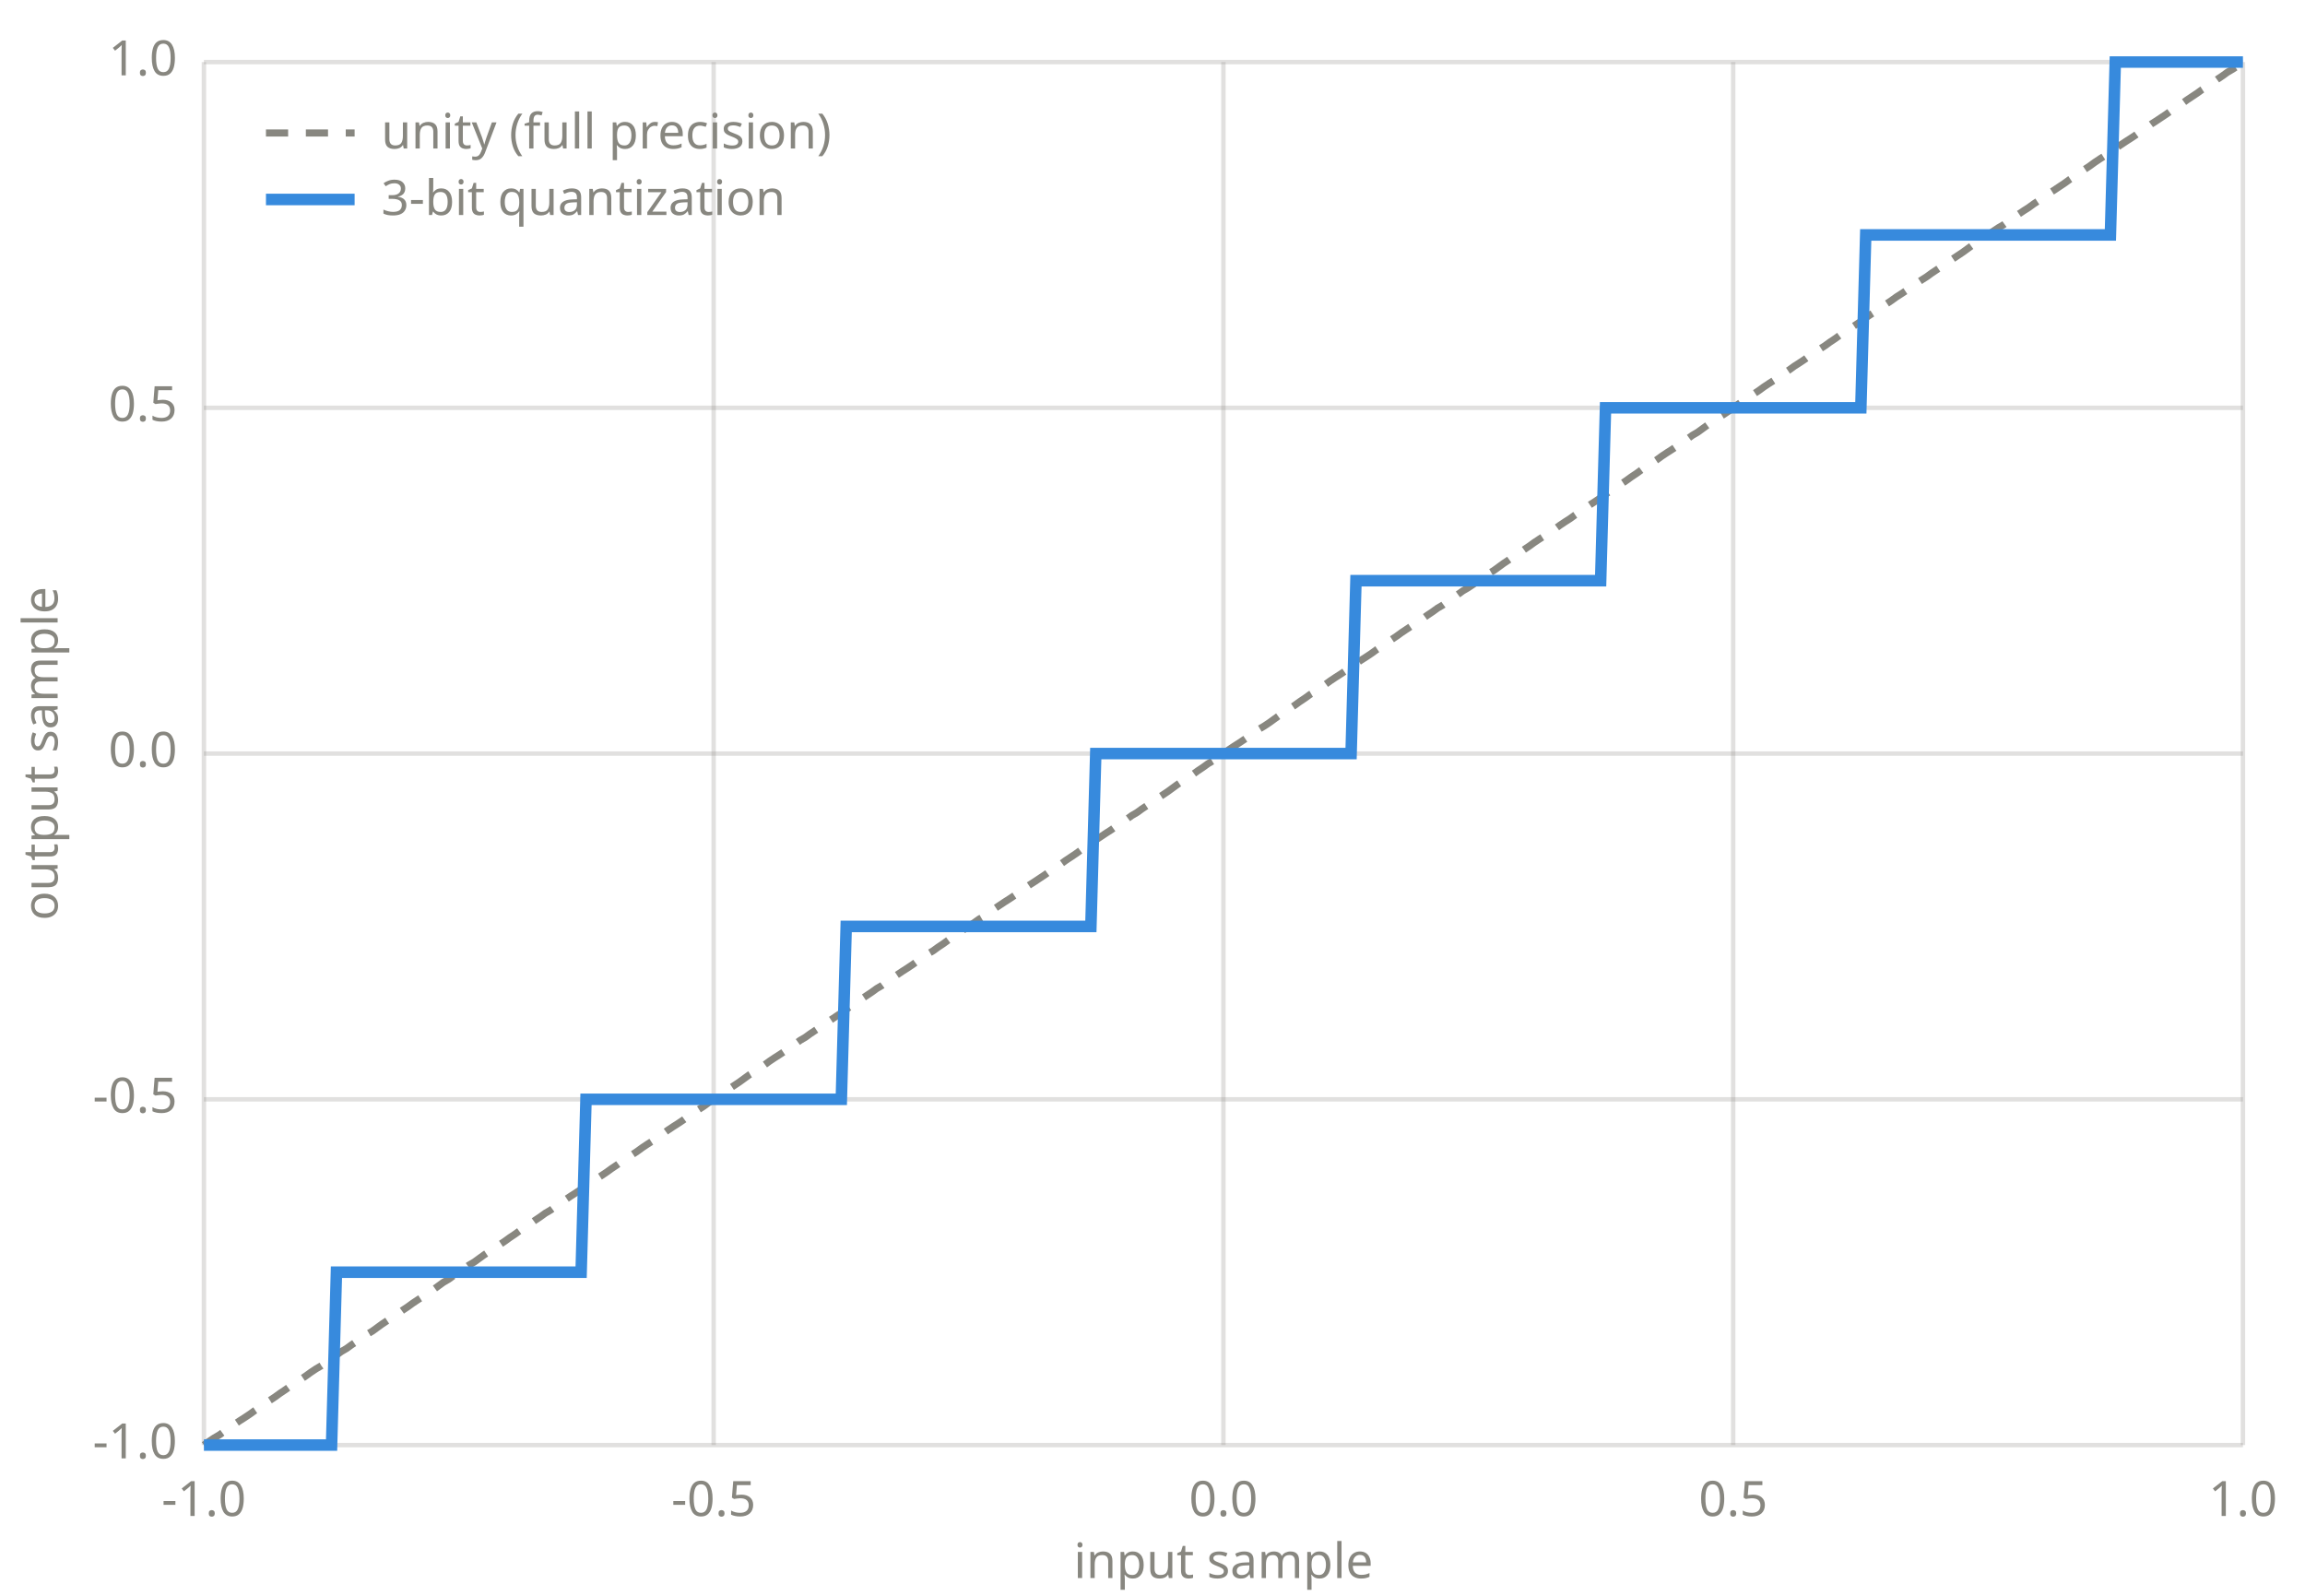
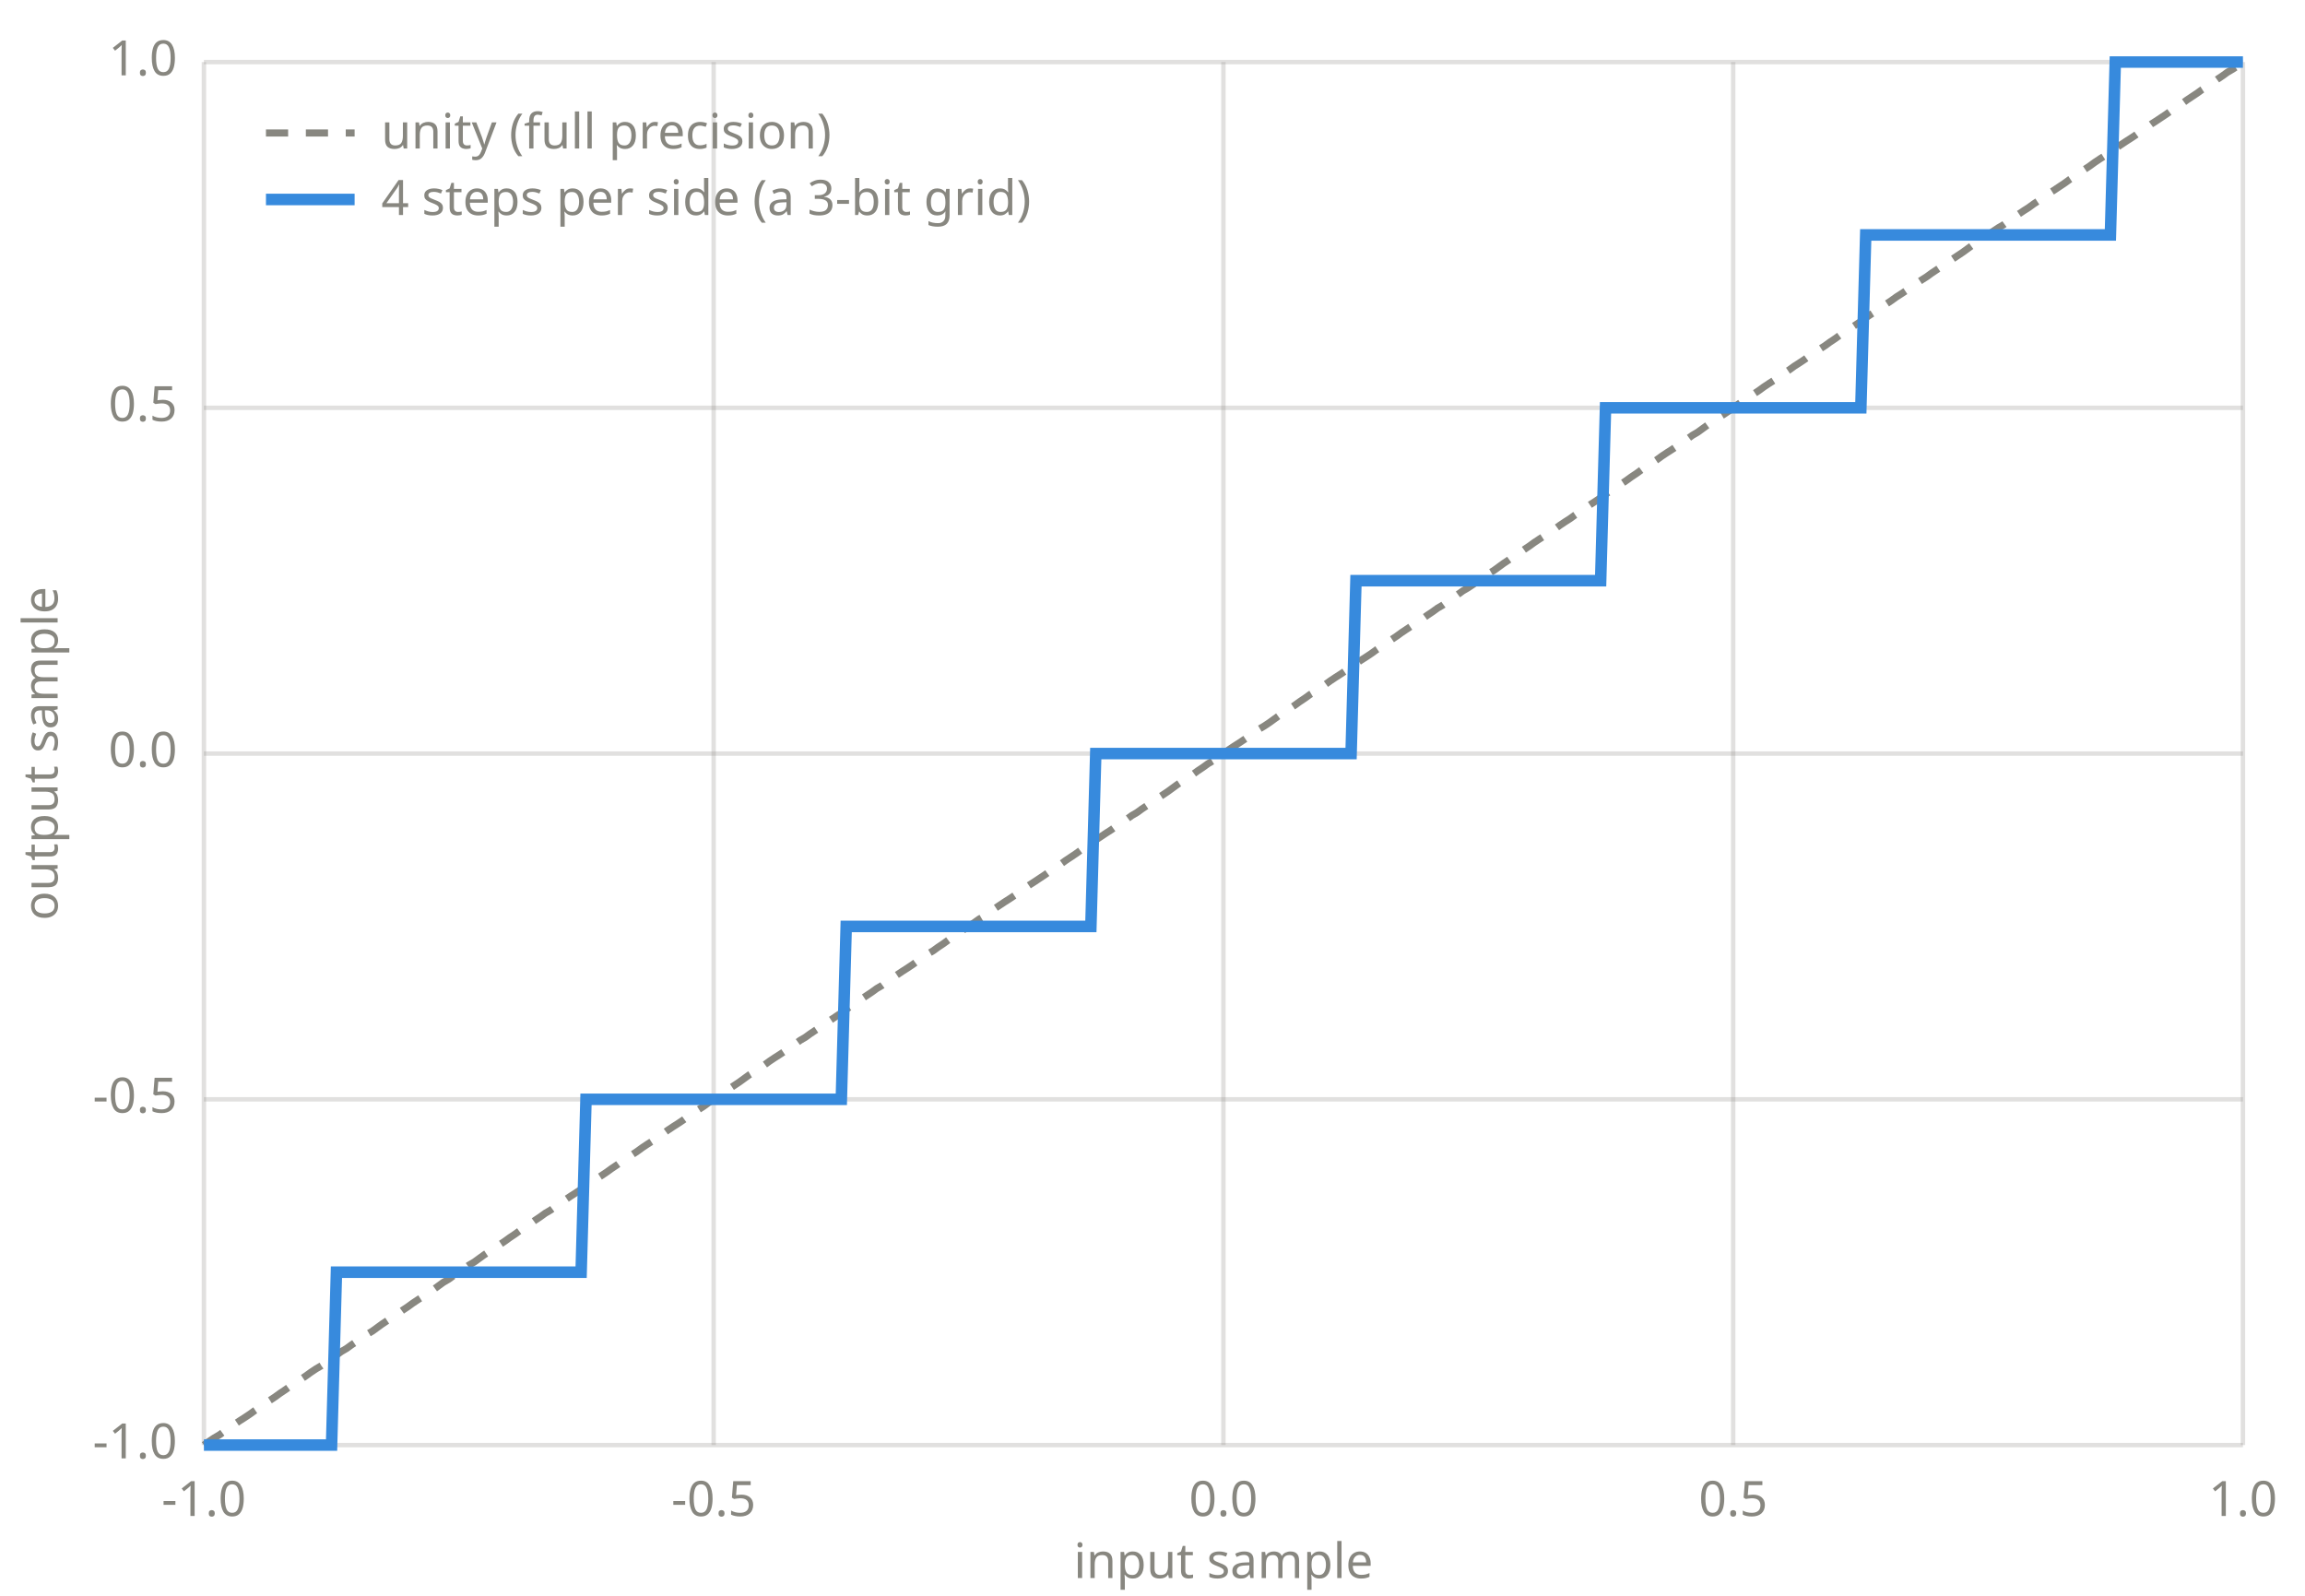
<svg xmlns="http://www.w3.org/2000/svg" viewBox="0 0 520 360" role="img" aria-label="Bit crush transfer curve">
  <g stroke="#888780" stroke-opacity="0.25" stroke-width="1">
    <line x1="46.0" y1="326" x2="46.0" y2="14" />
    <line x1="161.0" y1="326" x2="161.0" y2="14" />
    <line x1="276.0" y1="326" x2="276.0" y2="14" />
    <line x1="391.0" y1="326" x2="391.0" y2="14" />
    <line x1="506.0" y1="326" x2="506.0" y2="14" />
    <line x1="46" y1="326.0" x2="506" y2="326.0" />
    <line x1="46" y1="248.0" x2="506" y2="248.0" />
    <line x1="46" y1="170.0" x2="506" y2="170.0" />
    <line x1="46" y1="92.0" x2="506" y2="92.0" />
    <line x1="46" y1="14.0" x2="506" y2="14.0" />
  </g>
  <g fill="#888780" font-size="11" font-family="system-ui, sans-serif">
    <text x="46.0" y="342" text-anchor="middle">-1.0</text>
    <text x="161.0" y="342" text-anchor="middle">-0.5</text>
    <text x="276.0" y="342" text-anchor="middle">0.0</text>
    <text x="391.0" y="342" text-anchor="middle">0.5</text>
    <text x="506.0" y="342" text-anchor="middle">1.0</text>
    <text x="40" y="329.0" text-anchor="end">-1.0</text>
    <text x="40" y="251.0" text-anchor="end">-0.5</text>
    <text x="40" y="173.0" text-anchor="end">0.0</text>
    <text x="40" y="95.0" text-anchor="end">0.5</text>
    <text x="40" y="17.0" text-anchor="end">1.0</text>
    <text x="276.0" y="356" text-anchor="middle">input sample</text>
    <text x="13" y="170.0" text-anchor="middle" transform="rotate(-90 13 170.0)">output sample</text>
  </g>
  <polyline points="46.0,326.0 47.1,325.2 48.3,324.4 49.5,323.7 50.6,322.9 51.8,322.1 52.9,321.3 54.1,320.5 55.2,319.8 56.4,319.0 57.5,318.2 58.7,317.4 59.8,316.6 60.9,315.9 62.1,315.1 63.2,314.3 64.4,313.5 65.5,312.7 66.7,312.0 67.8,311.2 69.0,310.4 70.1,309.6 71.3,308.8 72.5,308.1 73.6,307.3 74.8,306.5 75.9,305.7 77.0,304.9 78.2,304.2 79.3,303.4 80.5,302.6 81.7,301.8 82.8,301.0 84.0,300.3 85.1,299.5 86.2,298.7 87.4,297.9 88.6,297.1 89.7,296.4 90.8,295.6 92.0,294.8 93.1,294.0 94.3,293.2 95.4,292.5 96.6,291.7 97.8,290.9 98.9,290.1 100.0,289.3 101.2,288.6 102.3,287.8 103.5,287.0 104.7,286.2 105.8,285.4 107.0,284.7 108.1,283.9 109.2,283.1 110.4,282.3 111.6,281.5 112.7,280.8 113.9,280.0 115.0,279.2 116.2,278.4 117.3,277.6 118.4,276.9 119.6,276.1 120.7,275.3 121.9,274.5 123.0,273.7 124.2,273.0 125.3,272.2 126.5,271.4 127.6,270.6 128.8,269.8 129.9,269.1 131.1,268.3 132.2,267.5 133.4,266.7 134.6,265.9 135.7,265.2 136.9,264.4 138.0,263.6 139.2,262.8 140.3,262.0 141.4,261.3 142.6,260.5 143.8,259.7 144.9,258.9 146.1,258.1 147.2,257.4 148.3,256.6 149.5,255.8 150.6,255.0 151.8,254.2 152.9,253.5 154.1,252.7 155.2,251.9 156.4,251.1 157.6,250.3 158.7,249.6 159.8,248.8 161.0,248.0 162.2,247.2 163.3,246.4 164.4,245.7 165.6,244.9 166.8,244.1 167.9,243.3 169.0,242.5 170.2,241.8 171.3,241.0 172.5,240.2 173.6,239.4 174.8,238.6 175.9,237.9 177.1,237.1 178.2,236.3 179.4,235.5 180.5,234.7 181.7,234.0 182.8,233.2 184.0,232.4 185.2,231.6 186.3,230.8 187.4,230.1 188.6,229.3 189.8,228.5 190.9,227.7 192.1,226.9 193.2,226.2 194.3,225.4 195.5,224.6 196.7,223.8 197.8,223.0 199.0,222.3 200.1,221.5 201.2,220.7 202.4,219.9 203.6,219.1 204.7,218.4 205.9,217.6 207.0,216.8 208.2,216.0 209.3,215.2 210.5,214.5 211.6,213.7 212.8,212.9 213.9,212.1 215.0,211.3 216.2,210.6 217.3,209.8 218.5,209.0 219.7,208.2 220.8,207.4 222.0,206.7 223.1,205.9 224.2,205.1 225.4,204.3 226.6,203.5 227.7,202.8 228.9,202.0 230.0,201.2 231.1,200.4 232.3,199.6 233.4,198.9 234.6,198.1 235.8,197.3 236.9,196.5 238.0,195.7 239.2,195.0 240.3,194.2 241.5,193.4 242.7,192.6 243.8,191.8 244.9,191.1 246.1,190.3 247.2,189.5 248.4,188.7 249.6,187.9 250.7,187.2 251.8,186.4 253.0,185.6 254.2,184.8 255.3,184.0 256.5,183.3 257.6,182.5 258.8,181.7 259.9,180.9 261.1,180.1 262.2,179.4 263.4,178.6 264.5,177.8 265.6,177.0 266.8,176.2 267.9,175.5 269.1,174.7 270.2,173.9 271.4,173.1 272.5,172.3 273.7,171.6 274.9,170.8 276.0,170.0 277.1,169.2 278.3,168.4 279.4,167.7 280.6,166.9 281.8,166.1 282.9,165.3 284.0,164.5 285.2,163.8 286.4,163.0 287.5,162.2 288.6,161.4 289.8,160.6 290.9,159.9 292.1,159.1 293.2,158.3 294.4,157.5 295.5,156.7 296.7,156.0 297.9,155.2 299.0,154.4 300.1,153.6 301.3,152.8 302.4,152.1 303.6,151.3 304.8,150.5 305.9,149.7 307.1,148.9 308.2,148.2 309.4,147.4 310.5,146.6 311.7,145.8 312.8,145.0 313.9,144.3 315.1,143.5 316.2,142.7 317.4,141.9 318.6,141.1 319.7,140.4 320.9,139.6 322.0,138.8 323.2,138.0 324.3,137.2 325.5,136.5 326.6,135.7 327.8,134.9 328.9,134.1 330.0,133.3 331.2,132.6 332.4,131.8 333.5,131.0 334.6,130.2 335.8,129.4 337.0,128.7 338.1,127.9 339.2,127.1 340.4,126.3 341.5,125.5 342.7,124.8 343.8,124.0 345.0,123.2 346.1,122.4 347.3,121.6 348.4,120.9 349.6,120.1 350.8,119.3 351.9,118.5 353.1,117.7 354.2,117.0 355.3,116.2 356.5,115.4 357.6,114.6 358.8,113.8 359.9,113.1 361.1,112.3 362.2,111.5 363.4,110.7 364.6,109.9 365.7,109.2 366.9,108.4 368.0,107.6 369.2,106.8 370.3,106.0 371.4,105.3 372.6,104.5 373.8,103.7 374.9,102.9 376.1,102.1 377.2,101.4 378.4,100.6 379.5,99.8 380.7,99.0 381.8,98.2 383.0,97.5 384.1,96.7 385.2,95.9 386.4,95.1 387.5,94.3 388.7,93.6 389.9,92.8 391.0,92.0 392.1,91.2 393.3,90.4 394.5,89.7 395.6,88.9 396.8,88.1 397.9,87.3 399.1,86.5 400.2,85.8 401.3,85.0 402.5,84.2 403.7,83.4 404.8,82.6 405.9,81.9 407.1,81.1 408.2,80.3 409.4,79.5 410.6,78.7 411.7,78.0 412.8,77.2 414.0,76.4 415.1,75.6 416.3,74.8 417.4,74.1 418.6,73.3 419.8,72.5 420.9,71.7 422.1,70.9 423.2,70.2 424.4,69.4 425.5,68.6 426.7,67.8 427.8,67.0 428.9,66.3 430.1,65.5 431.2,64.7 432.4,63.9 433.6,63.1 434.7,62.4 435.8,61.6 437.0,60.8 438.2,60.0 439.3,59.2 440.4,58.5 441.6,57.7 442.8,56.9 443.9,56.1 445.0,55.3 446.2,54.6 447.4,53.8 448.5,53.0 449.6,52.2 450.8,51.4 452.0,50.7 453.1,49.9 454.2,49.1 455.4,48.3 456.6,47.5 457.7,46.8 458.8,46.0 460.0,45.2 461.2,44.4 462.3,43.6 463.4,42.9 464.6,42.1 465.8,41.3 466.9,40.5 468.1,39.7 469.2,39.0 470.3,38.2 471.5,37.4 472.6,36.6 473.8,35.8 474.9,35.1 476.1,34.3 477.2,33.5 478.4,32.7 479.6,31.9 480.7,31.2 481.9,30.4 483.0,29.6 484.2,28.8 485.3,28.0 486.4,27.3 487.6,26.5 488.8,25.7 489.9,24.9 491.1,24.1 492.2,23.4 493.3,22.6 494.5,21.8 495.7,21.0 496.8,20.2 497.9,19.5 499.1,18.7 500.2,17.9 501.4,17.1 502.5,16.3 503.7,15.6 504.9,14.8 506.0,14.0" fill="none" stroke="#888780" stroke-width="1.6" stroke-dasharray="5 4" />
  <polyline points="46.0,326.0 47.1,326.0 48.3,326.0 49.5,326.0 50.6,326.0 51.8,326.0 52.9,326.0 54.1,326.0 55.2,326.0 56.4,326.0 57.5,326.0 58.7,326.0 59.8,326.0 60.9,326.0 62.1,326.0 63.2,326.0 64.4,326.0 65.5,326.0 66.7,326.0 67.8,326.0 69.0,326.0 70.1,326.0 71.3,326.0 72.5,326.0 73.6,326.0 74.8,326.0 75.9,287.0 77.0,287.0 78.2,287.0 79.3,287.0 80.5,287.0 81.7,287.0 82.8,287.0 84.0,287.0 85.1,287.0 86.2,287.0 87.4,287.0 88.6,287.0 89.7,287.0 90.8,287.0 92.0,287.0 93.1,287.0 94.3,287.0 95.4,287.0 96.6,287.0 97.8,287.0 98.9,287.0 100.0,287.0 101.2,287.0 102.3,287.0 103.5,287.0 104.7,287.0 105.8,287.0 107.0,287.0 108.1,287.0 109.2,287.0 110.4,287.0 111.6,287.0 112.7,287.0 113.9,287.0 115.0,287.0 116.2,287.0 117.3,287.0 118.4,287.0 119.6,287.0 120.7,287.0 121.9,287.0 123.0,287.0 124.2,287.0 125.3,287.0 126.5,287.0 127.6,287.0 128.8,287.0 129.9,287.0 131.1,287.0 132.2,248.0 133.4,248.0 134.6,248.0 135.7,248.0 136.9,248.0 138.0,248.0 139.2,248.0 140.3,248.0 141.4,248.0 142.6,248.0 143.8,248.0 144.9,248.0 146.1,248.0 147.2,248.0 148.3,248.0 149.5,248.0 150.6,248.0 151.8,248.0 152.9,248.0 154.1,248.0 155.2,248.0 156.4,248.0 157.6,248.0 158.7,248.0 159.8,248.0 161.0,248.0 162.2,248.0 163.3,248.0 164.4,248.0 165.6,248.0 166.8,248.0 167.9,248.0 169.0,248.0 170.2,248.0 171.3,248.0 172.5,248.0 173.6,248.0 174.8,248.0 175.9,248.0 177.1,248.0 178.2,248.0 179.4,248.0 180.5,248.0 181.7,248.0 182.8,248.0 184.0,248.0 185.2,248.0 186.3,248.0 187.4,248.0 188.6,248.0 189.8,248.0 190.9,209.0 192.1,209.0 193.2,209.0 194.3,209.0 195.5,209.0 196.7,209.0 197.8,209.0 199.0,209.0 200.1,209.0 201.2,209.0 202.4,209.0 203.6,209.0 204.7,209.0 205.9,209.0 207.0,209.0 208.2,209.0 209.3,209.0 210.5,209.0 211.6,209.0 212.8,209.0 213.9,209.0 215.0,209.0 216.2,209.0 217.3,209.0 218.5,209.0 219.7,209.0 220.8,209.0 222.0,209.0 223.1,209.0 224.2,209.0 225.4,209.0 226.6,209.0 227.7,209.0 228.9,209.0 230.0,209.0 231.1,209.0 232.3,209.0 233.4,209.0 234.6,209.0 235.8,209.0 236.9,209.0 238.0,209.0 239.2,209.0 240.3,209.0 241.5,209.0 242.7,209.0 243.8,209.0 244.9,209.0 246.1,209.0 247.2,170.0 248.4,170.0 249.6,170.0 250.7,170.0 251.8,170.0 253.0,170.0 254.2,170.0 255.3,170.0 256.5,170.0 257.6,170.0 258.8,170.0 259.9,170.0 261.1,170.0 262.2,170.0 263.4,170.0 264.5,170.0 265.6,170.0 266.8,170.0 267.9,170.0 269.1,170.0 270.2,170.0 271.4,170.0 272.5,170.0 273.7,170.0 274.9,170.0 276.0,170.0 277.1,170.0 278.3,170.0 279.4,170.0 280.6,170.0 281.8,170.0 282.9,170.0 284.0,170.0 285.2,170.0 286.4,170.0 287.5,170.0 288.6,170.0 289.8,170.0 290.9,170.0 292.1,170.0 293.2,170.0 294.4,170.0 295.5,170.0 296.7,170.0 297.9,170.0 299.0,170.0 300.1,170.0 301.3,170.0 302.4,170.0 303.6,170.0 304.8,170.0 305.9,131.0 307.1,131.0 308.2,131.0 309.4,131.0 310.5,131.0 311.7,131.0 312.8,131.0 313.9,131.0 315.1,131.0 316.2,131.0 317.4,131.0 318.6,131.0 319.7,131.0 320.9,131.0 322.0,131.0 323.2,131.0 324.3,131.0 325.5,131.0 326.6,131.0 327.8,131.0 328.9,131.0 330.0,131.0 331.2,131.0 332.4,131.0 333.5,131.0 334.6,131.0 335.8,131.0 337.0,131.0 338.1,131.0 339.2,131.0 340.4,131.0 341.5,131.0 342.7,131.0 343.8,131.0 345.0,131.0 346.1,131.0 347.3,131.0 348.4,131.0 349.6,131.0 350.8,131.0 351.9,131.0 353.1,131.0 354.2,131.0 355.3,131.0 356.5,131.0 357.6,131.0 358.8,131.0 359.9,131.0 361.1,131.0 362.2,92.0 363.4,92.0 364.6,92.0 365.7,92.0 366.9,92.0 368.0,92.0 369.2,92.0 370.3,92.0 371.4,92.0 372.6,92.0 373.8,92.0 374.9,92.0 376.1,92.0 377.2,92.0 378.4,92.0 379.5,92.0 380.7,92.0 381.8,92.0 383.0,92.0 384.1,92.0 385.2,92.0 386.4,92.0 387.5,92.0 388.7,92.0 389.9,92.0 391.0,92.0 392.1,92.0 393.3,92.0 394.5,92.0 395.6,92.0 396.8,92.0 397.9,92.0 399.1,92.0 400.2,92.0 401.3,92.0 402.5,92.0 403.7,92.0 404.8,92.0 405.9,92.0 407.1,92.0 408.2,92.0 409.4,92.0 410.6,92.0 411.7,92.0 412.8,92.0 414.0,92.0 415.1,92.0 416.3,92.0 417.4,92.0 418.6,92.0 419.8,92.0 420.9,53.0 422.1,53.0 423.2,53.0 424.4,53.0 425.5,53.0 426.7,53.0 427.8,53.0 428.9,53.0 430.1,53.0 431.2,53.0 432.4,53.0 433.6,53.0 434.7,53.0 435.8,53.0 437.0,53.0 438.2,53.0 439.3,53.0 440.4,53.0 441.6,53.0 442.8,53.0 443.9,53.0 445.0,53.0 446.2,53.0 447.4,53.0 448.5,53.0 449.6,53.0 450.8,53.0 452.0,53.0 453.1,53.0 454.2,53.0 455.4,53.0 456.6,53.0 457.7,53.0 458.8,53.0 460.0,53.0 461.2,53.0 462.3,53.0 463.4,53.0 464.6,53.0 465.8,53.0 466.9,53.0 468.1,53.0 469.2,53.0 470.3,53.0 471.5,53.0 472.6,53.0 473.8,53.0 474.9,53.0 476.1,53.0 477.2,14.0 478.4,14.0 479.6,14.0 480.7,14.0 481.9,14.0 483.0,14.0 484.2,14.0 485.3,14.0 486.4,14.0 487.6,14.0 488.8,14.0 489.9,14.0 491.1,14.0 492.2,14.0 493.3,14.0 494.5,14.0 495.7,14.0 496.8,14.0 497.9,14.0 499.1,14.0 500.2,14.0 501.4,14.0 502.5,14.0 503.7,14.0 504.9,14.0 506.0,14.0" fill="none" stroke="#378add" stroke-width="2.6" />
  <line x1="60" y1="30" x2="80" y2="30" stroke="#888780" stroke-width="1.6" stroke-dasharray="5 4" />
  <text x="86" y="33.5" fill="#888780" font-size="11" font-family="system-ui, sans-serif">unity (full precision)</text>
  <line x1="60" y1="45" x2="80" y2="45" stroke="#378add" stroke-width="2.6" />
-   <text x="86" y="48.5" fill="#888780" font-size="11" font-family="system-ui, sans-serif">3-bit quantization</text>
+   <text x="86" y="48.5" fill="#888780" font-size="11" font-family="system-ui, sans-serif">4 steps per side (a 3-bit grid)</text>
</svg>
